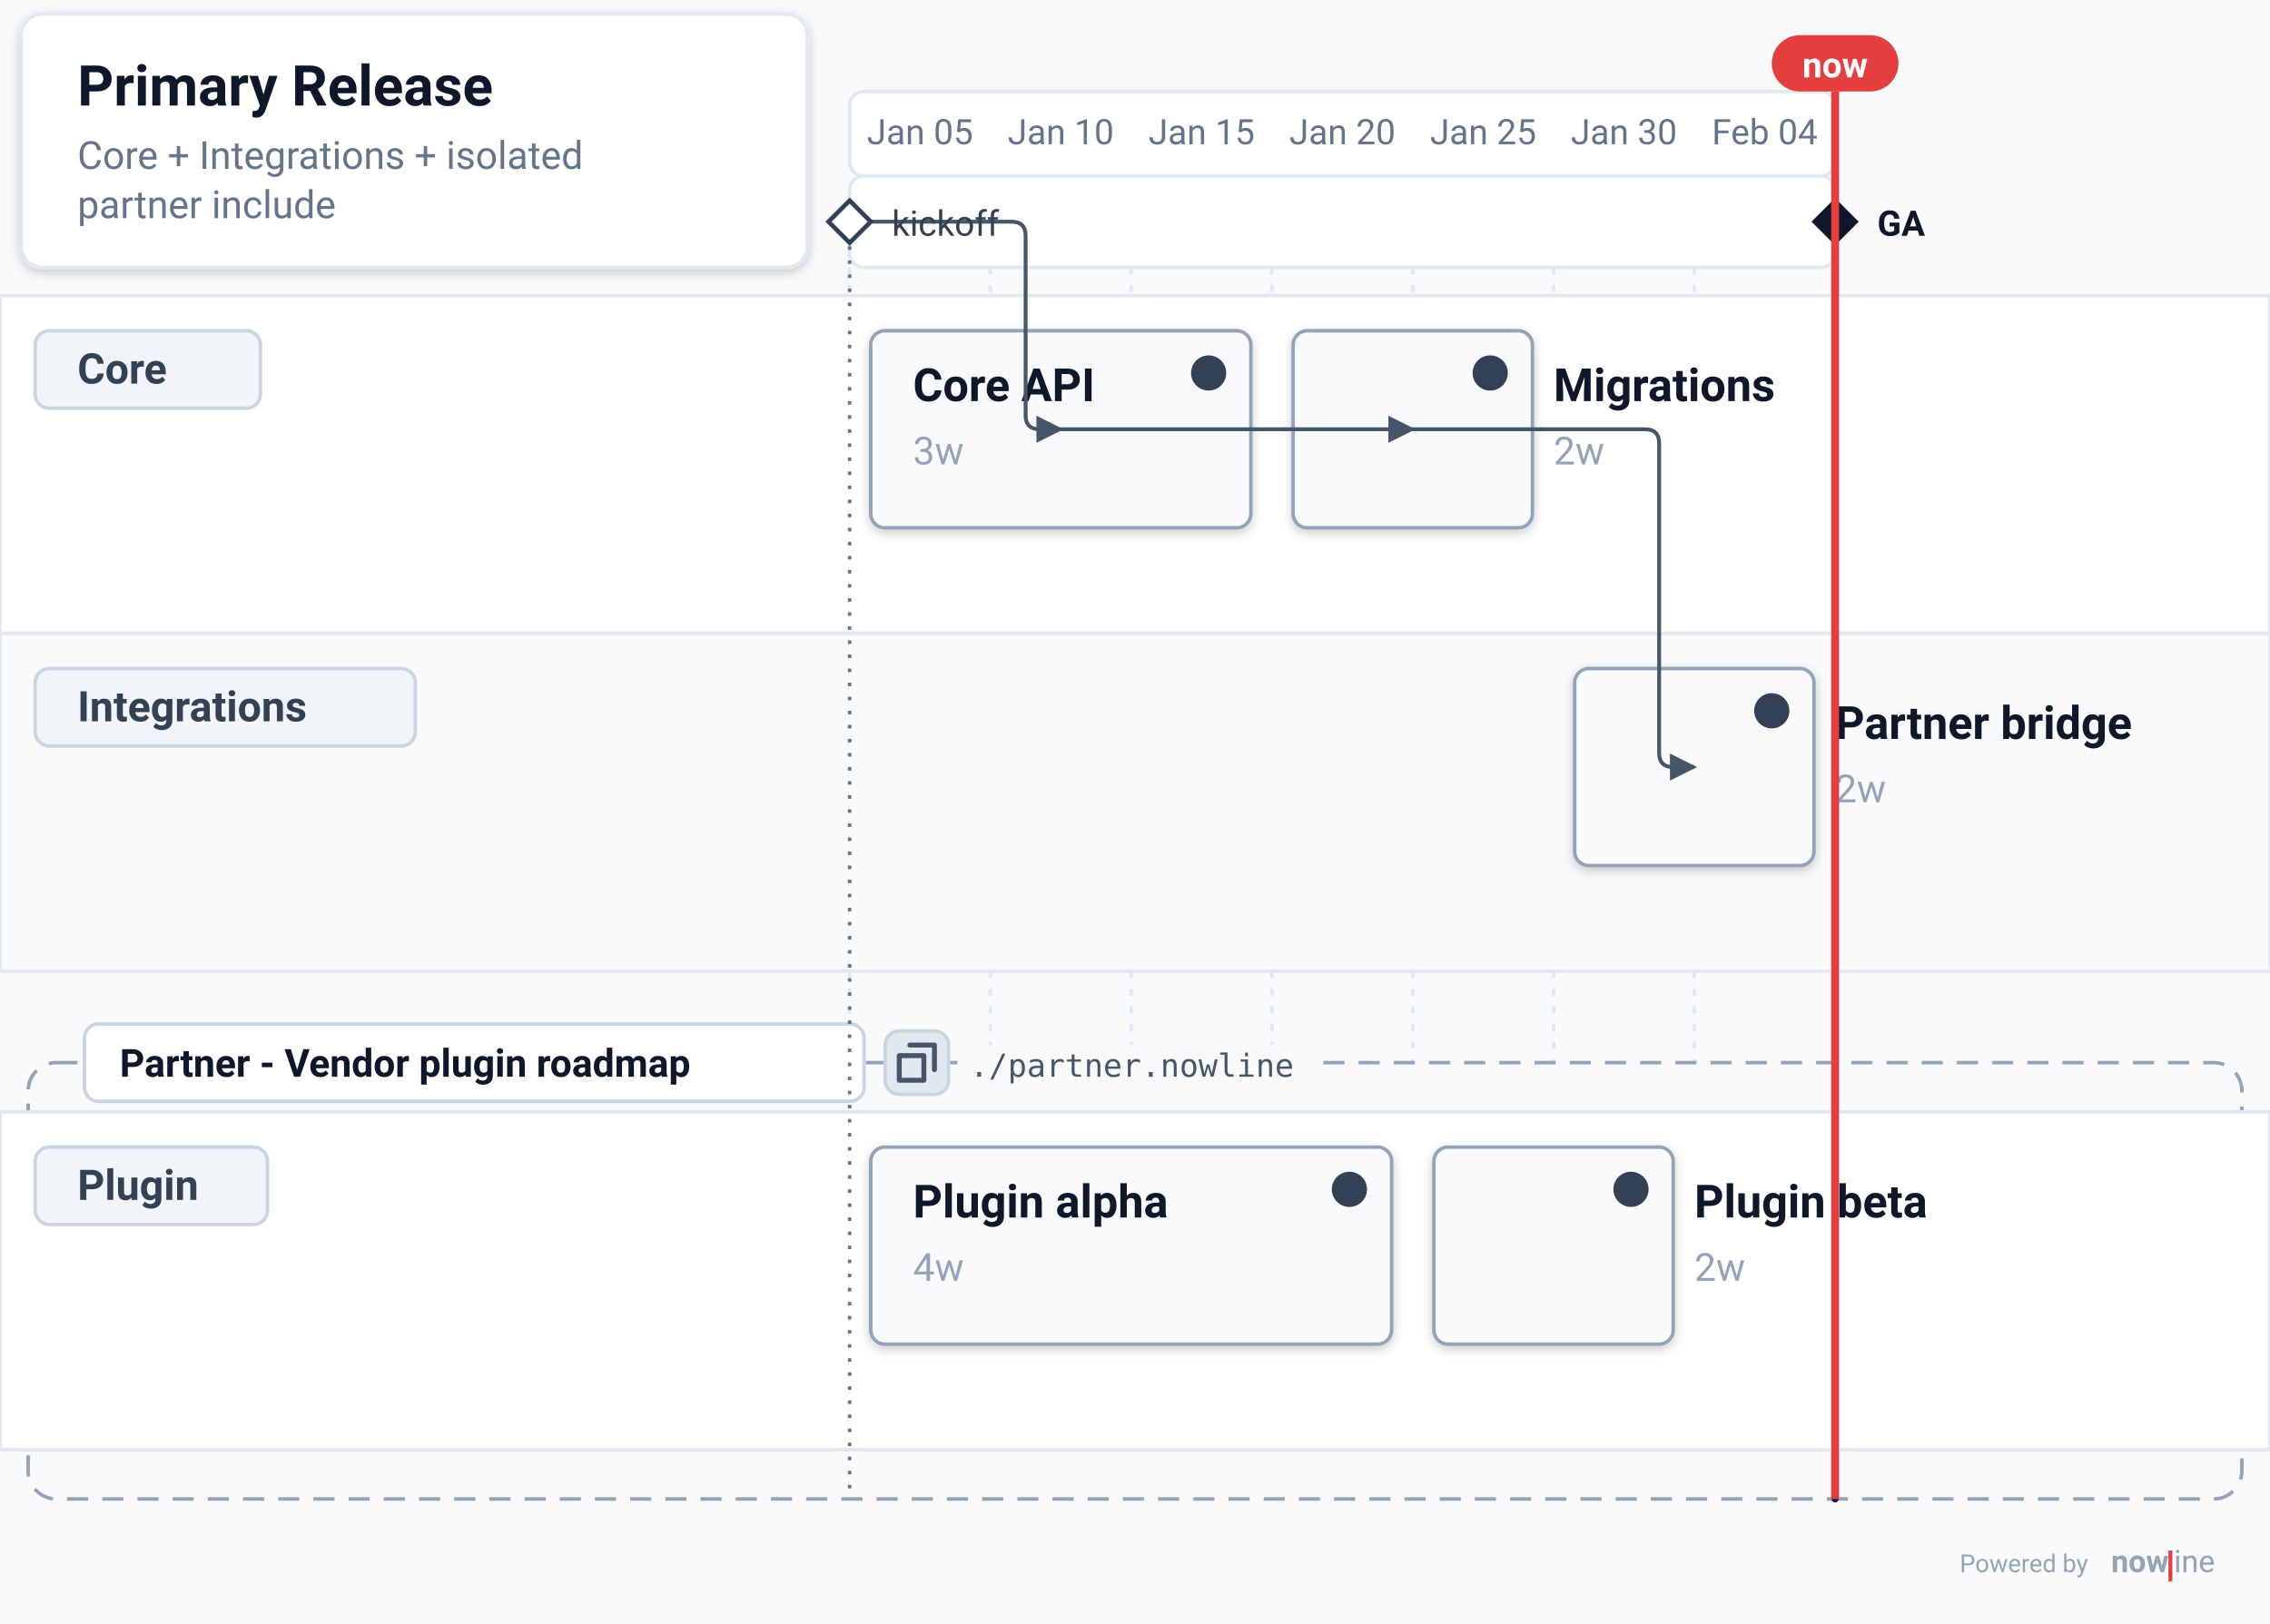
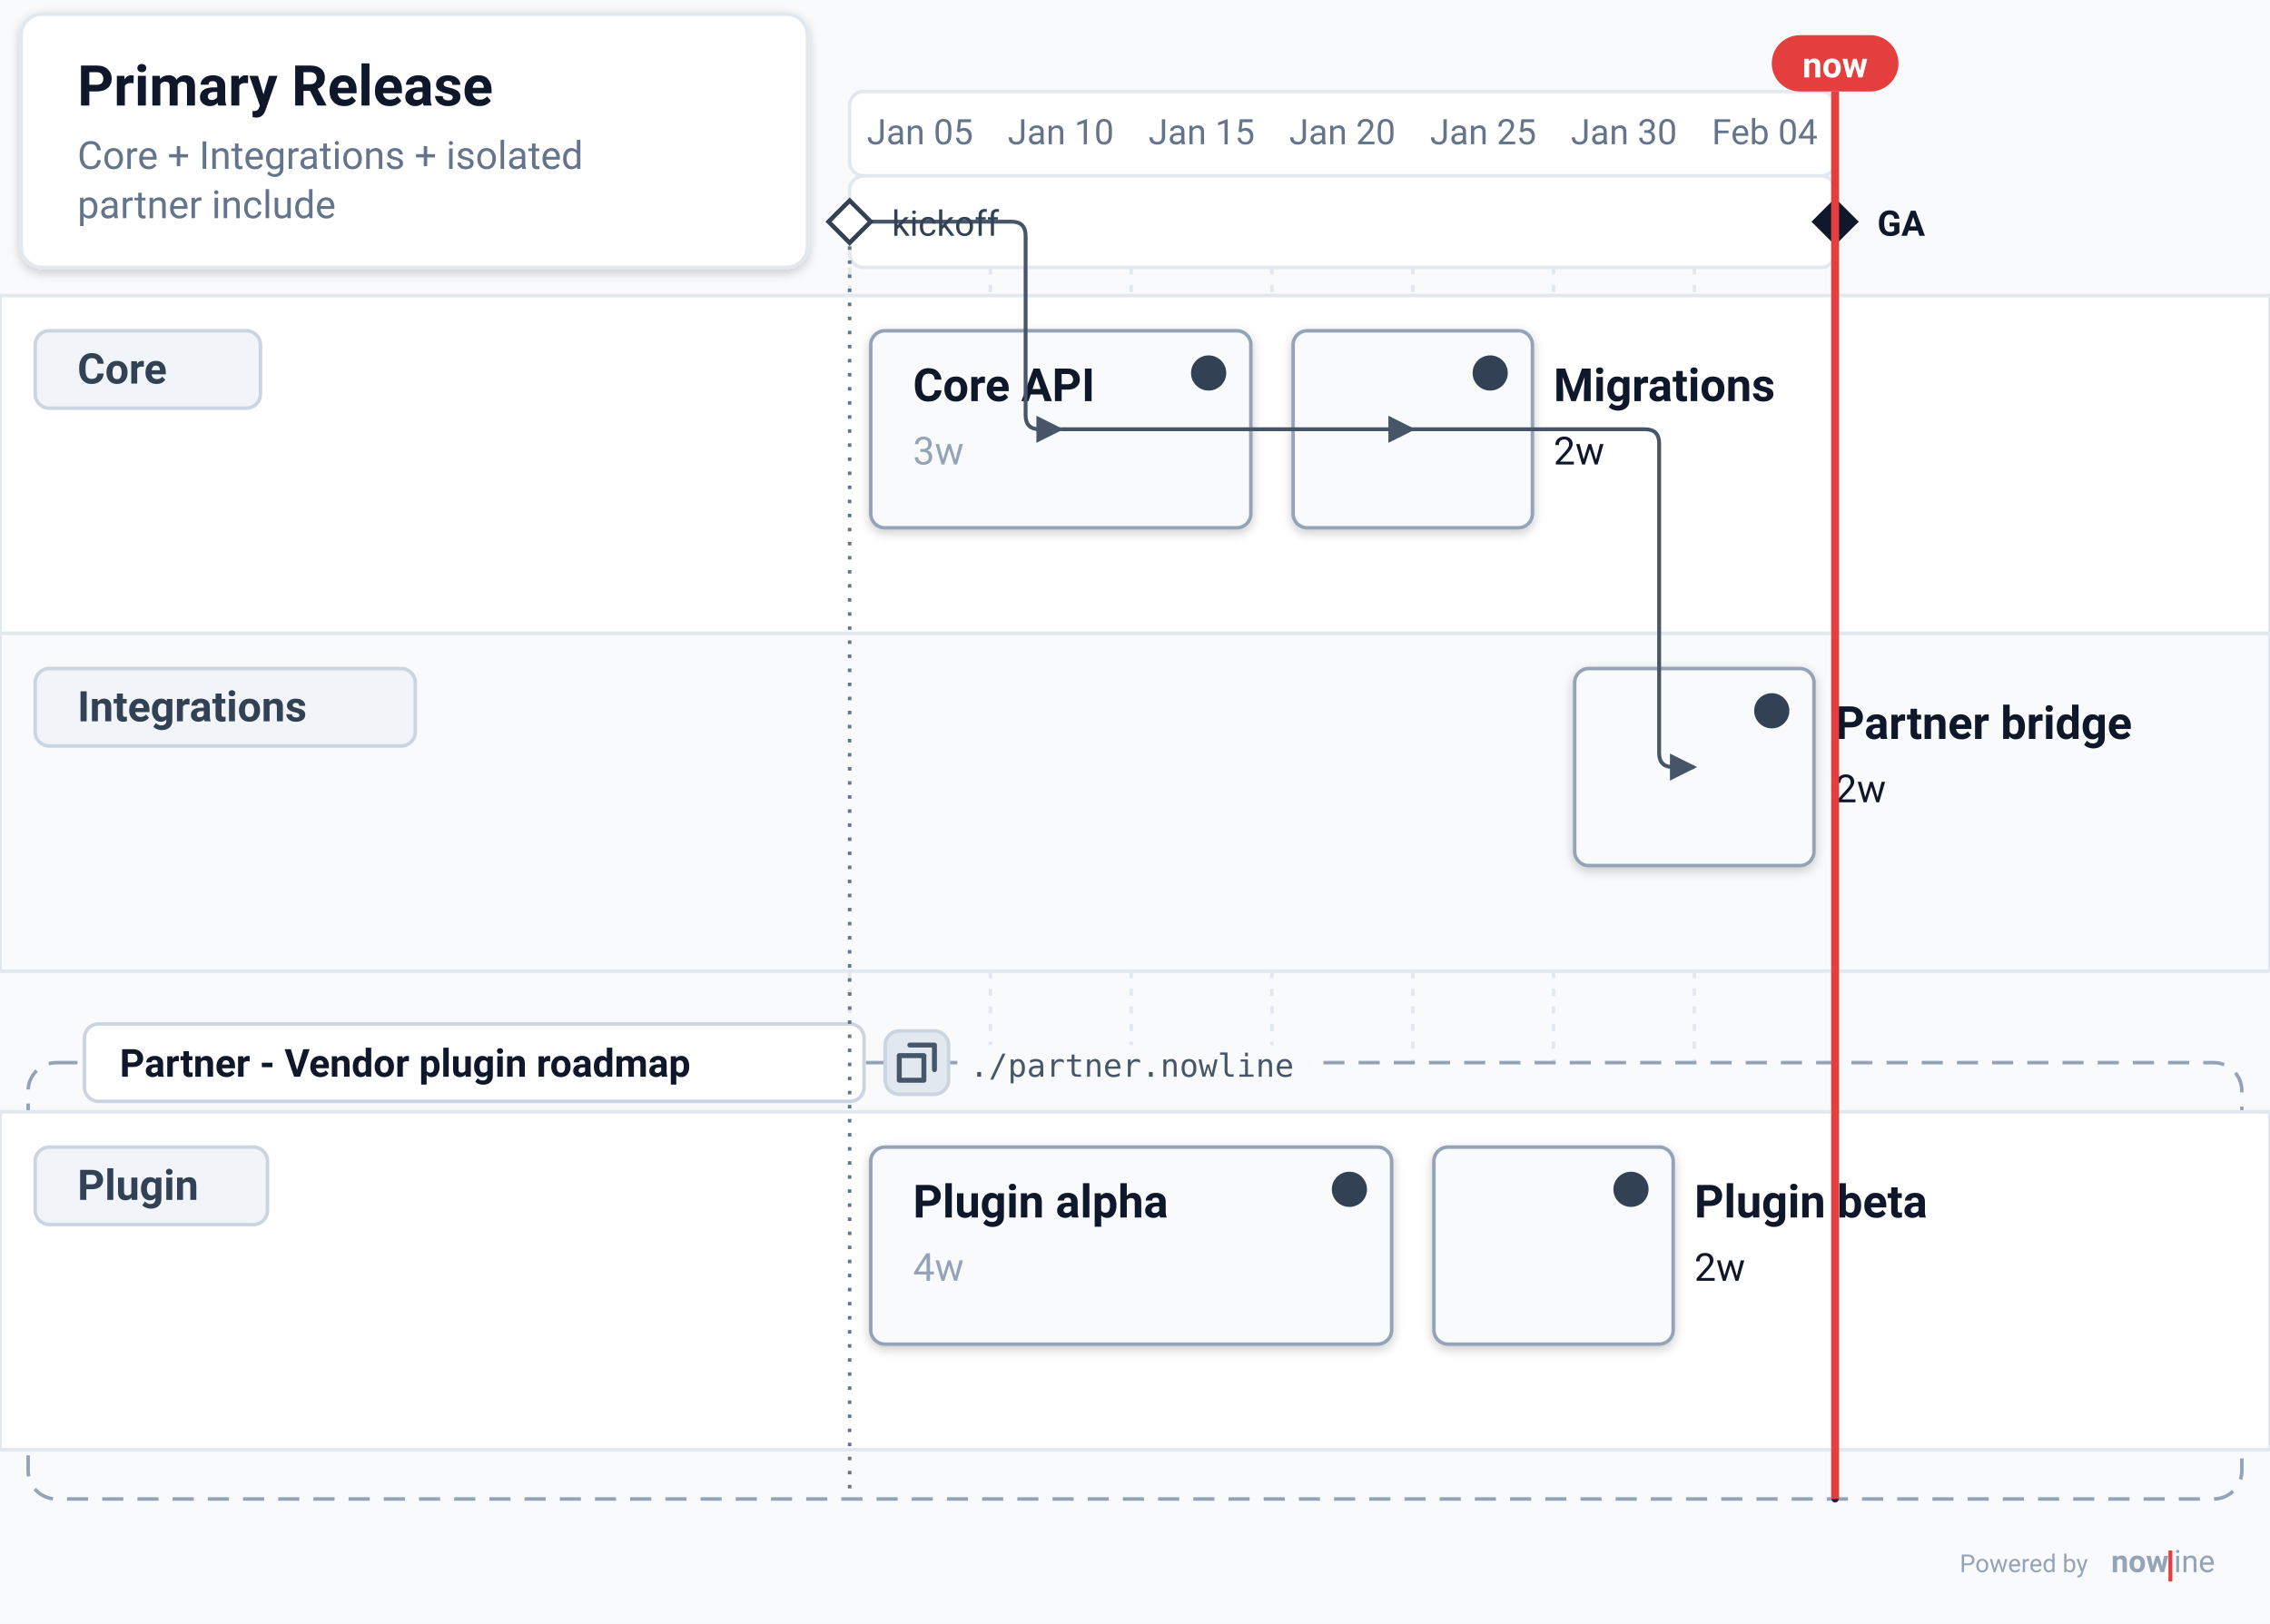
<svg xmlns="http://www.w3.org/2000/svg" data-generator="nowline" data-theme="light" height="461.44" viewBox="0 0 644.96 461.44" width="644.96">
  <defs>
    <filter height="200%" id="nl-0-root-shadow-subtle" width="200%" x="-50%" y="-50%">
      <feGaussianBlur in="SourceAlpha" stdDeviation="1.5" />
      <feOffset dx="0" dy="1" result="offsetblur" />
      <feComponentTransfer>
        <feFuncA type="linear" slope="0.2" />
      </feComponentTransfer>
      <feMerge>
        <feMergeNode />
        <feMergeNode in="SourceGraphic" />
      </feMerge>
    </filter>
    <filter height="200%" id="nl-0-root-shadow-fuzzy" width="200%" x="-50%" y="-50%">
      <feGaussianBlur in="SourceAlpha" stdDeviation="5" />
      <feOffset dx="0" dy="3" result="offsetblur" />
      <feComponentTransfer>
        <feFuncA type="linear" slope="0.3" />
      </feComponentTransfer>
      <feMerge>
        <feMergeNode />
        <feMergeNode in="SourceGraphic" />
      </feMerge>
    </filter>
    <filter height="200%" id="nl-0-root-shadow-hard" width="200%" x="-50%" y="-50%">
      <feGaussianBlur in="SourceAlpha" stdDeviation="0" />
      <feOffset dx="2" dy="2" result="offsetblur" />
      <feComponentTransfer>
        <feFuncA type="linear" slope="0.45" />
      </feComponentTransfer>
      <feMerge>
        <feMergeNode />
        <feMergeNode in="SourceGraphic" />
      </feMerge>
    </filter>
    <marker id="nl-arrow" viewBox="0 0 10 10" refX="9" refY="5" markerWidth="7" markerHeight="7" orient="auto">
      <path d="M 0 0 L 10 5 L 0 10 z" fill="#475569" />
    </marker>
    <marker id="nl-arrow-light" viewBox="0 0 10 10" refX="9" refY="5" markerWidth="7" markerHeight="7" orient="auto">
      <path d="M 0 0 L 10 5 L 0 10 z" fill="#94a3b8" />
    </marker>
    <marker id="nl-arrow-dark" viewBox="0 0 10 10" refX="9" refY="5" markerWidth="7" markerHeight="7" orient="auto">
      <path d="M 0 0 L 10 5 L 0 10 z" fill="#0f172a" />
    </marker>
  </defs>
  <rect fill="#f8fafc" height="461.44" width="644.96" x="0" y="0" />
  <g data-layer="timeline">
    <rect fill="#ffffff" height="24" rx="4" ry="4" stroke="#e2e8f0" stroke-width="1" width="280" x="241.4" y="26" />
    <rect fill="#ffffff" height="26" rx="4" ry="4" stroke="#e2e8f0" stroke-width="1" width="280" x="241.4" y="50" />
    <text fill="#64748b" font-family="system-ui, -apple-system, &quot;Segoe UI&quot;, Roboto, sans-serif" font-size="10" text-anchor="middle" x="261.4" y="41">Jan 05</text>
    <line stroke="#e2e8f0" stroke-dasharray="2 3" stroke-width="1" x1="241.4" x2="241.4" y1="76" y2="426" />
    <text fill="#64748b" font-family="system-ui, -apple-system, &quot;Segoe UI&quot;, Roboto, sans-serif" font-size="10" text-anchor="middle" x="301.4" y="41">Jan 10</text>
    <line stroke="#e2e8f0" stroke-dasharray="2 3" stroke-width="1" x1="281.4" x2="281.4" y1="76" y2="426" />
    <text fill="#64748b" font-family="system-ui, -apple-system, &quot;Segoe UI&quot;, Roboto, sans-serif" font-size="10" text-anchor="middle" x="341.4" y="41">Jan 15</text>
    <line stroke="#e2e8f0" stroke-dasharray="2 3" stroke-width="1" x1="321.4" x2="321.4" y1="76" y2="426" />
    <text fill="#64748b" font-family="system-ui, -apple-system, &quot;Segoe UI&quot;, Roboto, sans-serif" font-size="10" text-anchor="middle" x="381.4" y="41">Jan 20</text>
    <line stroke="#e2e8f0" stroke-dasharray="2 3" stroke-width="1" x1="361.4" x2="361.4" y1="76" y2="426" />
    <text fill="#64748b" font-family="system-ui, -apple-system, &quot;Segoe UI&quot;, Roboto, sans-serif" font-size="10" text-anchor="middle" x="421.4" y="41">Jan 25</text>
    <line stroke="#e2e8f0" stroke-dasharray="2 3" stroke-width="1" x1="401.4" x2="401.4" y1="76" y2="426" />
    <text fill="#64748b" font-family="system-ui, -apple-system, &quot;Segoe UI&quot;, Roboto, sans-serif" font-size="10" text-anchor="middle" x="461.4" y="41">Jan 30</text>
    <line stroke="#e2e8f0" stroke-dasharray="2 3" stroke-width="1" x1="441.4" x2="441.4" y1="76" y2="426" />
    <text fill="#64748b" font-family="system-ui, -apple-system, &quot;Segoe UI&quot;, Roboto, sans-serif" font-size="10" text-anchor="middle" x="501.4" y="41">Feb 04</text>
    <line stroke="#e2e8f0" stroke-dasharray="2 3" stroke-width="1" x1="481.4" x2="481.4" y1="76" y2="426" />
    <line stroke="#e2e8f0" stroke-dasharray="2 3" stroke-width="1" x1="521.4" x2="521.4" y1="76" y2="426" />
  </g>
  <g data-id="core" data-layer="swimlane">
    <rect fill="#ffffff" height="96" stroke="#e2e8f0" stroke-width="1" width="644.96" x="0" y="84" />
    <rect fill="#f1f5f9" height="22" rx="4" ry="4" stroke="#cbd5e1" stroke-width="1" width="64" x="10" y="94" />
    <text fill="#334155" font-family="system-ui, -apple-system, &quot;Segoe UI&quot;, Roboto, sans-serif" font-size="12" font-weight="600" x="22" y="109">Core</text>
    <g data-id="core-api" data-layer="item">
      <rect fill="#f8fafc" filter="url(#nl-0-root-shadow-subtle)" height="56" rx="4" ry="4" stroke="#94a3b8" stroke-width="1" width="108" x="247.4" y="94" />
      <circle cx="343.4" cy="106" fill="#334155" r="5" />
      <text fill="#0f172a" font-family="system-ui, -apple-system, &quot;Segoe UI&quot;, Roboto, sans-serif" font-size="13" font-weight="600" x="259.4" y="114">Core API</text>
      <text fill="#94a3b8" font-family="system-ui, -apple-system, &quot;Segoe UI&quot;, Roboto, sans-serif" font-size="11" x="259.4" y="132">3w</text>
    </g>
    <g data-id="migrations" data-layer="item">
      <rect fill="#f8fafc" filter="url(#nl-0-root-shadow-subtle)" height="56" rx="4" ry="4" stroke="#94a3b8" stroke-width="1" width="68" x="367.4" y="94" />
      <circle cx="423.4" cy="106" fill="#334155" r="5" />
      <text fill="#0f172a" font-family="system-ui, -apple-system, &quot;Segoe UI&quot;, Roboto, sans-serif" font-size="13" font-weight="600" x="441.4" y="114">Migrations</text>
-       <text fill="#94a3b8" font-family="system-ui, -apple-system, &quot;Segoe UI&quot;, Roboto, sans-serif" font-size="11" x="441.4" y="132">2w</text>
+       <text fill="#0f172a" font-family="system-ui, -apple-system, &quot;Segoe UI&quot;, Roboto, sans-serif" font-size="11" x="441.4" y="132">2w</text>
    </g>
  </g>
  <g data-id="integrations" data-layer="swimlane">
    <rect fill="#f8fafc" height="96" stroke="#e2e8f0" stroke-width="1" width="644.96" x="0" y="180" />
    <rect fill="#f1f5f9" height="22" rx="4" ry="4" stroke="#cbd5e1" stroke-width="1" width="108" x="10" y="190" />
    <text fill="#334155" font-family="system-ui, -apple-system, &quot;Segoe UI&quot;, Roboto, sans-serif" font-size="12" font-weight="600" x="22" y="205">Integrations</text>
    <g data-id="bridge" data-layer="item">
      <rect fill="#f8fafc" filter="url(#nl-0-root-shadow-subtle)" height="56" rx="4" ry="4" stroke="#94a3b8" stroke-width="1" width="68" x="447.4" y="190" />
      <circle cx="503.4" cy="202" fill="#334155" r="5" />
      <text fill="#0f172a" font-family="system-ui, -apple-system, &quot;Segoe UI&quot;, Roboto, sans-serif" font-size="13" font-weight="600" x="521.4" y="210">Partner bridge</text>
-       <text fill="#94a3b8" font-family="system-ui, -apple-system, &quot;Segoe UI&quot;, Roboto, sans-serif" font-size="11" x="521.4" y="228">2w</text>
+       <text fill="#0f172a" font-family="system-ui, -apple-system, &quot;Segoe UI&quot;, Roboto, sans-serif" font-size="11" x="521.4" y="228">2w</text>
    </g>
  </g>
  <g data-layer="include">
    <rect fill="#f8fafc" height="124" rx="8" ry="8" stroke="#94a3b8" stroke-dasharray="6 4" stroke-width="1" width="628.96" x="8" y="302" />
    <g data-id="plugin" data-layer="swimlane">
      <rect fill="#ffffff" height="96" stroke="#e2e8f0" stroke-width="1" width="644.96" x="0" y="316" />
      <rect fill="#f1f5f9" height="22" rx="4" ry="4" stroke="#cbd5e1" stroke-width="1" width="66" x="10" y="326" />
      <text fill="#334155" font-family="system-ui, -apple-system, &quot;Segoe UI&quot;, Roboto, sans-serif" font-size="12" font-weight="600" x="22" y="341">Plugin</text>
      <g data-id="plugin-alpha" data-layer="item">
        <rect fill="#f8fafc" filter="url(#nl-0-root-shadow-subtle)" height="56" rx="4" ry="4" stroke="#94a3b8" stroke-width="1" width="148" x="247.4" y="326" />
        <circle cx="383.4" cy="338" fill="#334155" r="5" />
        <text fill="#0f172a" font-family="system-ui, -apple-system, &quot;Segoe UI&quot;, Roboto, sans-serif" font-size="13" font-weight="600" x="259.4" y="346">Plugin alpha</text>
        <text fill="#94a3b8" font-family="system-ui, -apple-system, &quot;Segoe UI&quot;, Roboto, sans-serif" font-size="11" x="259.4" y="364">4w</text>
      </g>
      <g data-id="plugin-beta" data-layer="item">
        <rect fill="#f8fafc" filter="url(#nl-0-root-shadow-subtle)" height="56" rx="4" ry="4" stroke="#94a3b8" stroke-width="1" width="68" x="407.4" y="326" />
        <circle cx="463.4" cy="338" fill="#334155" r="5" />
        <text fill="#0f172a" font-family="system-ui, -apple-system, &quot;Segoe UI&quot;, Roboto, sans-serif" font-size="13" font-weight="600" x="481.4" y="346">Plugin beta</text>
-         <text fill="#94a3b8" font-family="system-ui, -apple-system, &quot;Segoe UI&quot;, Roboto, sans-serif" font-size="11" x="481.4" y="364">2w</text>
+         <text fill="#0f172a" font-family="system-ui, -apple-system, &quot;Segoe UI&quot;, Roboto, sans-serif" font-size="11" x="481.4" y="364">2w</text>
      </g>
    </g>
    <rect fill="#ffffff" height="22" rx="4" ry="4" stroke="#cbd5e1" stroke-width="1" width="221.5" x="24" y="291" />
    <text fill="#0f172a" font-family="system-ui, -apple-system, &quot;Segoe UI&quot;, Roboto, sans-serif" font-size="11" font-weight="600" x="34" y="306">Partner - Vendor plugin roadmap</text>
    <rect fill="#e2e8f0" height="18" rx="4" ry="4" stroke="#cbd5e1" stroke-width="1" width="18" x="251.5" y="293" />
    <path d="M258.5 297 H265.5 V304 M255.5 300 H262.5 V307 H255.5 Z" fill="none" stroke="#475569" stroke-linecap="round" stroke-linejoin="round" stroke-width="1.4" />
    <rect fill="#f8fafc" height="15" width="99.5" x="272.5" y="297" />
    <text fill="#475569" font-family="ui-monospace, SFMono-Regular, Menlo, Consolas, monospace" font-size="9" x="275.5" y="306">./partner.nowline</text>
  </g>
  <path d="M241.4 63 L287.4 63 Q291.4 63 291.4 67 L291.4 118 Q291.4 122 295.4 122 L301.4 122" fill="none" marker-end="url(#nl-arrow)" stroke="#475569" stroke-linejoin="round" stroke-width="1.1" />
  <path d="M301.4 122 L401.4 122" fill="none" marker-end="url(#nl-arrow)" stroke="#475569" stroke-linejoin="round" stroke-width="1.1" />
  <path d="M401.4 122 L467.4 122 Q471.4 122 471.4 126 L471.4 214 Q471.4 218 475.4 218 L481.4 218" fill="none" marker-end="url(#nl-arrow)" stroke="#475569" stroke-linejoin="round" stroke-width="1.1" />
  <line stroke="#64748b" stroke-dasharray="1 3" stroke-width="1" x1="241.4" x2="241.4" y1="70" y2="426" />
  <line stroke="#1e1b4b" stroke-dasharray="6 4" stroke-linecap="round" stroke-width="2" x1="521.4" x2="521.4" y1="70" y2="426" />
  <g data-id="kickoff" data-layer="anchor">
    <path d="M241.4 57 L247.4 63 L241.4 69 L235.4 63 Z" fill="#ffffff" stroke="#334155" stroke-width="1.25" />
    <text fill="#334155" font-family="system-ui, -apple-system, &quot;Segoe UI&quot;, Roboto, sans-serif" font-size="10" x="253.4" y="67">kickoff</text>
  </g>
  <g data-id="ga" data-layer="milestone">
    <path d="M521.4 57 L527.4 63 L521.4 69 L515.4 63 Z" fill="#0f172a" stroke="#0f172a" stroke-width="1" />
    <text fill="#0f172a" font-family="system-ui, -apple-system, &quot;Segoe UI&quot;, Roboto, sans-serif" font-size="10" font-weight="600" x="533.4" y="67">GA</text>
  </g>
  <g data-layer="nowline">
    <line stroke="#e53e3e" stroke-width="2.25" x1="521.4" x2="521.4" y1="26" y2="426" />
    <rect fill="#e53e3e" height="16" rx="8" ry="8" width="36" x="503.4" y="10" />
    <text fill="#ffffff" font-family="system-ui, -apple-system, &quot;Segoe UI&quot;, Roboto, sans-serif" font-size="10" font-weight="700" text-anchor="middle" x="521.4" y="22">now</text>
  </g>
  <g data-id="nl-0-root-header" data-layer="header">
    <rect fill="#ffffff" filter="url(#nl-0-root-shadow-subtle)" height="72" rx="6" ry="6" stroke="#e2e8f0" stroke-width="1" width="223.4" x="6" y="4" />
    <text fill="#0f172a" font-family="system-ui, -apple-system, &quot;Segoe UI&quot;, Roboto, sans-serif" font-size="16" font-weight="600" x="22" y="30">Primary Release</text>
    <text fill="#64748b" font-family="system-ui, -apple-system, &quot;Segoe UI&quot;, Roboto, sans-serif" font-size="11" x="22" y="48">Core + Integrations + isolated</text>
    <text fill="#64748b" font-family="system-ui, -apple-system, &quot;Segoe UI&quot;, Roboto, sans-serif" font-size="11" x="22" y="62">partner include</text>
  </g>
  <a aria-label="Powered by nowline" href="https://nowline.io" rel="noopener" target="_blank">
    <g data-layer="attribution">
      <g transform="translate(556.8 438) scale(0.22)">
        <text fill="#94a3b8" font-family="system-ui, -apple-system, &quot;Segoe UI&quot;, Roboto, sans-serif" font-size="32" font-weight="400" x="0" y="40">Powered by</text>
        <text fill="#94a3b8" font-family="system-ui, -apple-system, &quot;Segoe UI&quot;, Roboto, sans-serif" font-size="40" font-weight="700" x="195.6" y="40">now</text>
        <rect fill="#e53e3e" height="40" width="5" x="269.6" y="12" />
        <text fill="#94a3b8" font-family="system-ui, -apple-system, &quot;Segoe UI&quot;, Roboto, sans-serif" font-size="40" font-weight="400" x="276.6" y="40">ine</text>
      </g>
    </g>
  </a>
</svg>
